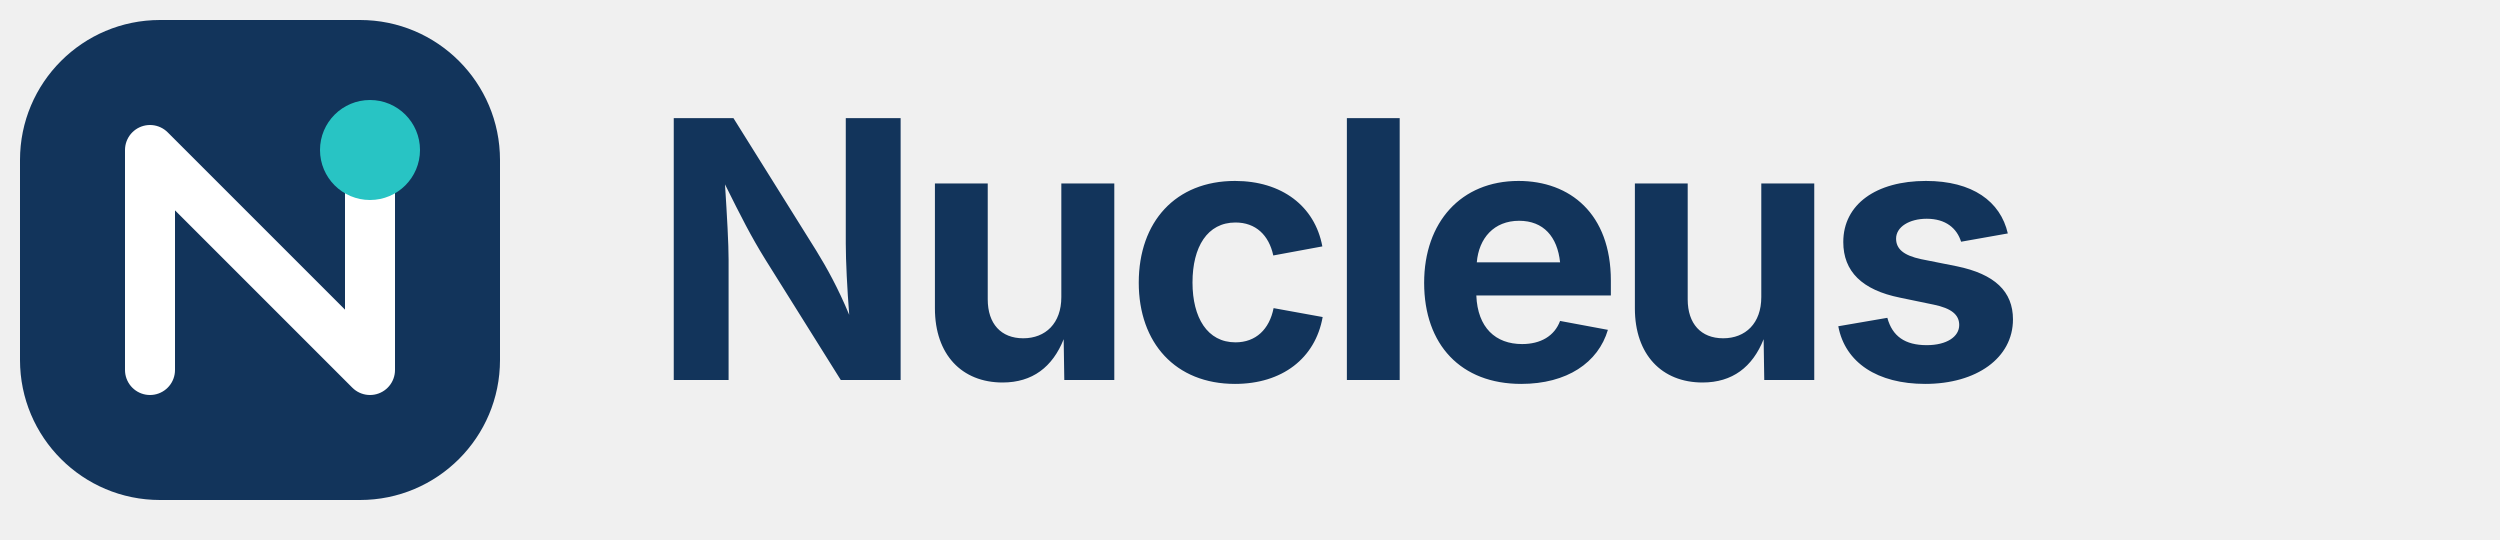
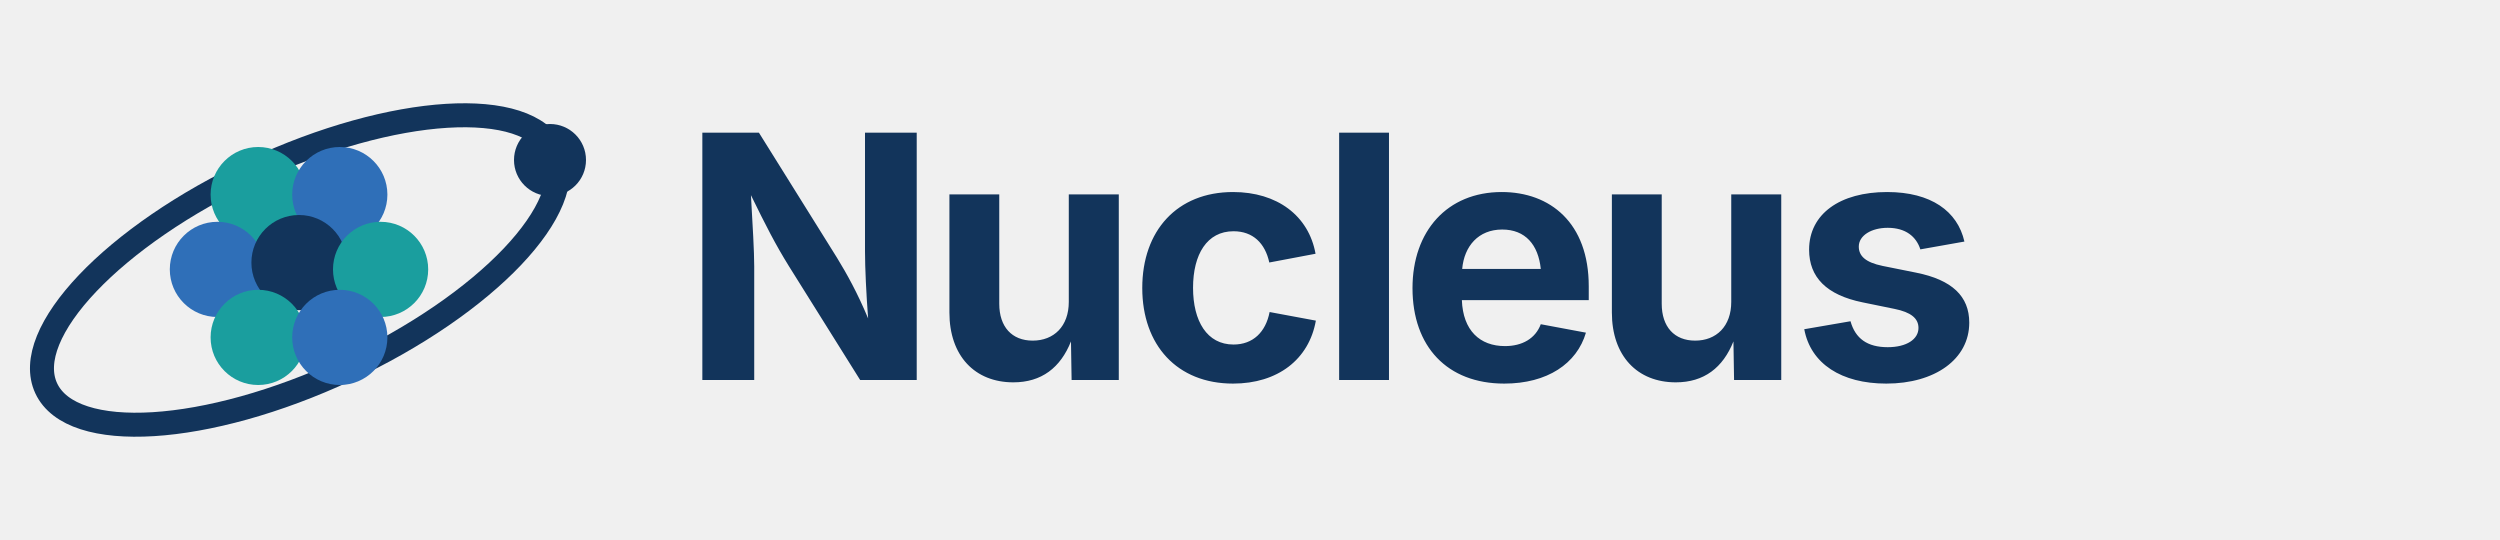
<svg xmlns="http://www.w3.org/2000/svg" viewBox="0 0 250 54">
-   <rect x="2" y="2" width="48" height="48" rx="14" fill="#12345B" />
-   <path d="M15 37V15l22 22V15" fill="none" stroke="#FFFFFF" stroke-width="5" stroke-linecap="round" stroke-linejoin="round" />
-   <circle cx="37" cy="15" r="5" fill="#28C4C4" />
-   <text x="65" y="38" fill="#12345B" font-family="Inter,Segoe UI,Arial,sans-serif" font-size="36" font-weight="700" letter-spacing="-1.2">Nucleus</text>
+   <g transform="translate(0 -5)">
+     <ellipse cx="30" cy="32" rx="28" ry="11" fill="none" stroke="#12345B" stroke-width="2.4" transform="rotate(-25 30 32)" />
+     <g transform="translate(9.5 9.5) scale(.68)">
+       <circle cx="24" cy="22" r="7" fill="#1A9E9E" />
+       <circle cx="36" cy="22" r="7" fill="#2F6FB8" />
+       <circle cx="18" cy="33" r="7" fill="#2F6FB8" />
+       <circle cx="30" cy="32" r="7" fill="#12345B" />
+       <circle cx="42" cy="33" r="7" fill="#1A9E9E" />
+       <circle cx="24" cy="43" r="7" fill="#1A9E9E" />
+       <circle cx="36" cy="43" r="7" fill="#2F6FB8" />
+     </g>
+     <circle cx="55" cy="21" r="3.6" fill="#12345B" />
+   </g>
+   <text x="68" y="38" fill="#12345B" font-family="Inter,Segoe UI,Arial,sans-serif" font-size="34" font-weight="700" letter-spacing="-1.1">Nucleus</text>
</svg>
